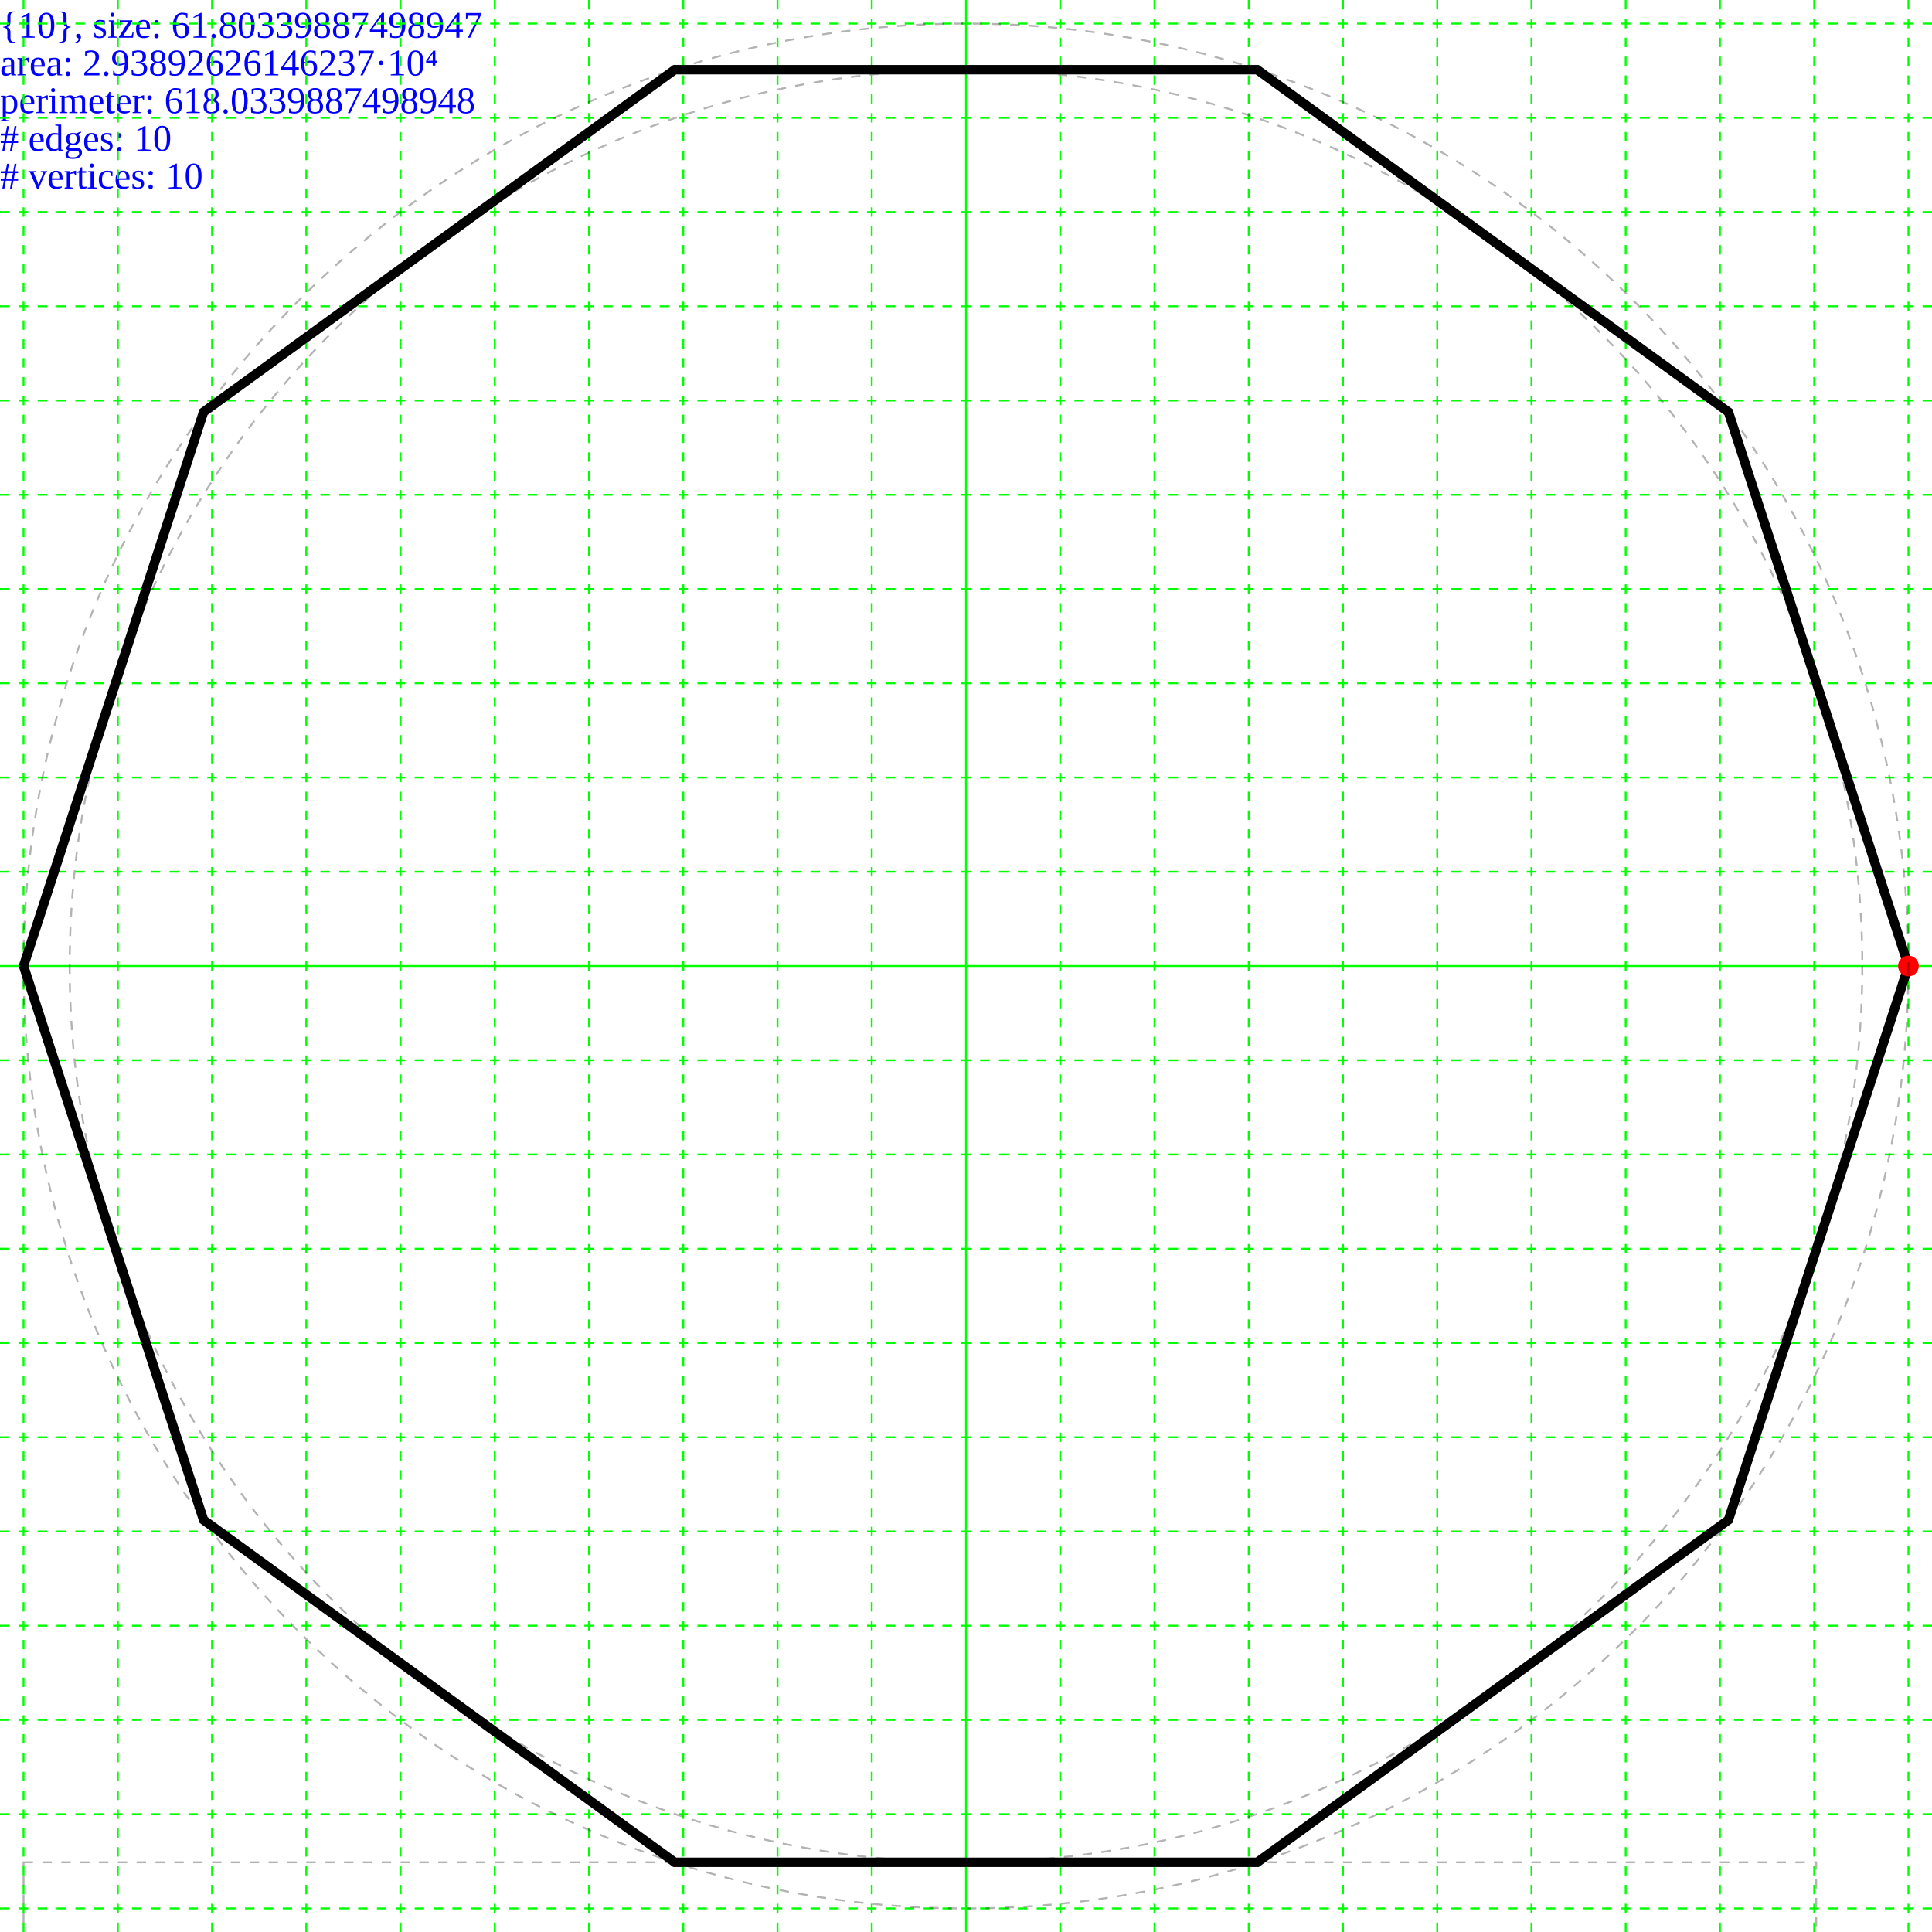
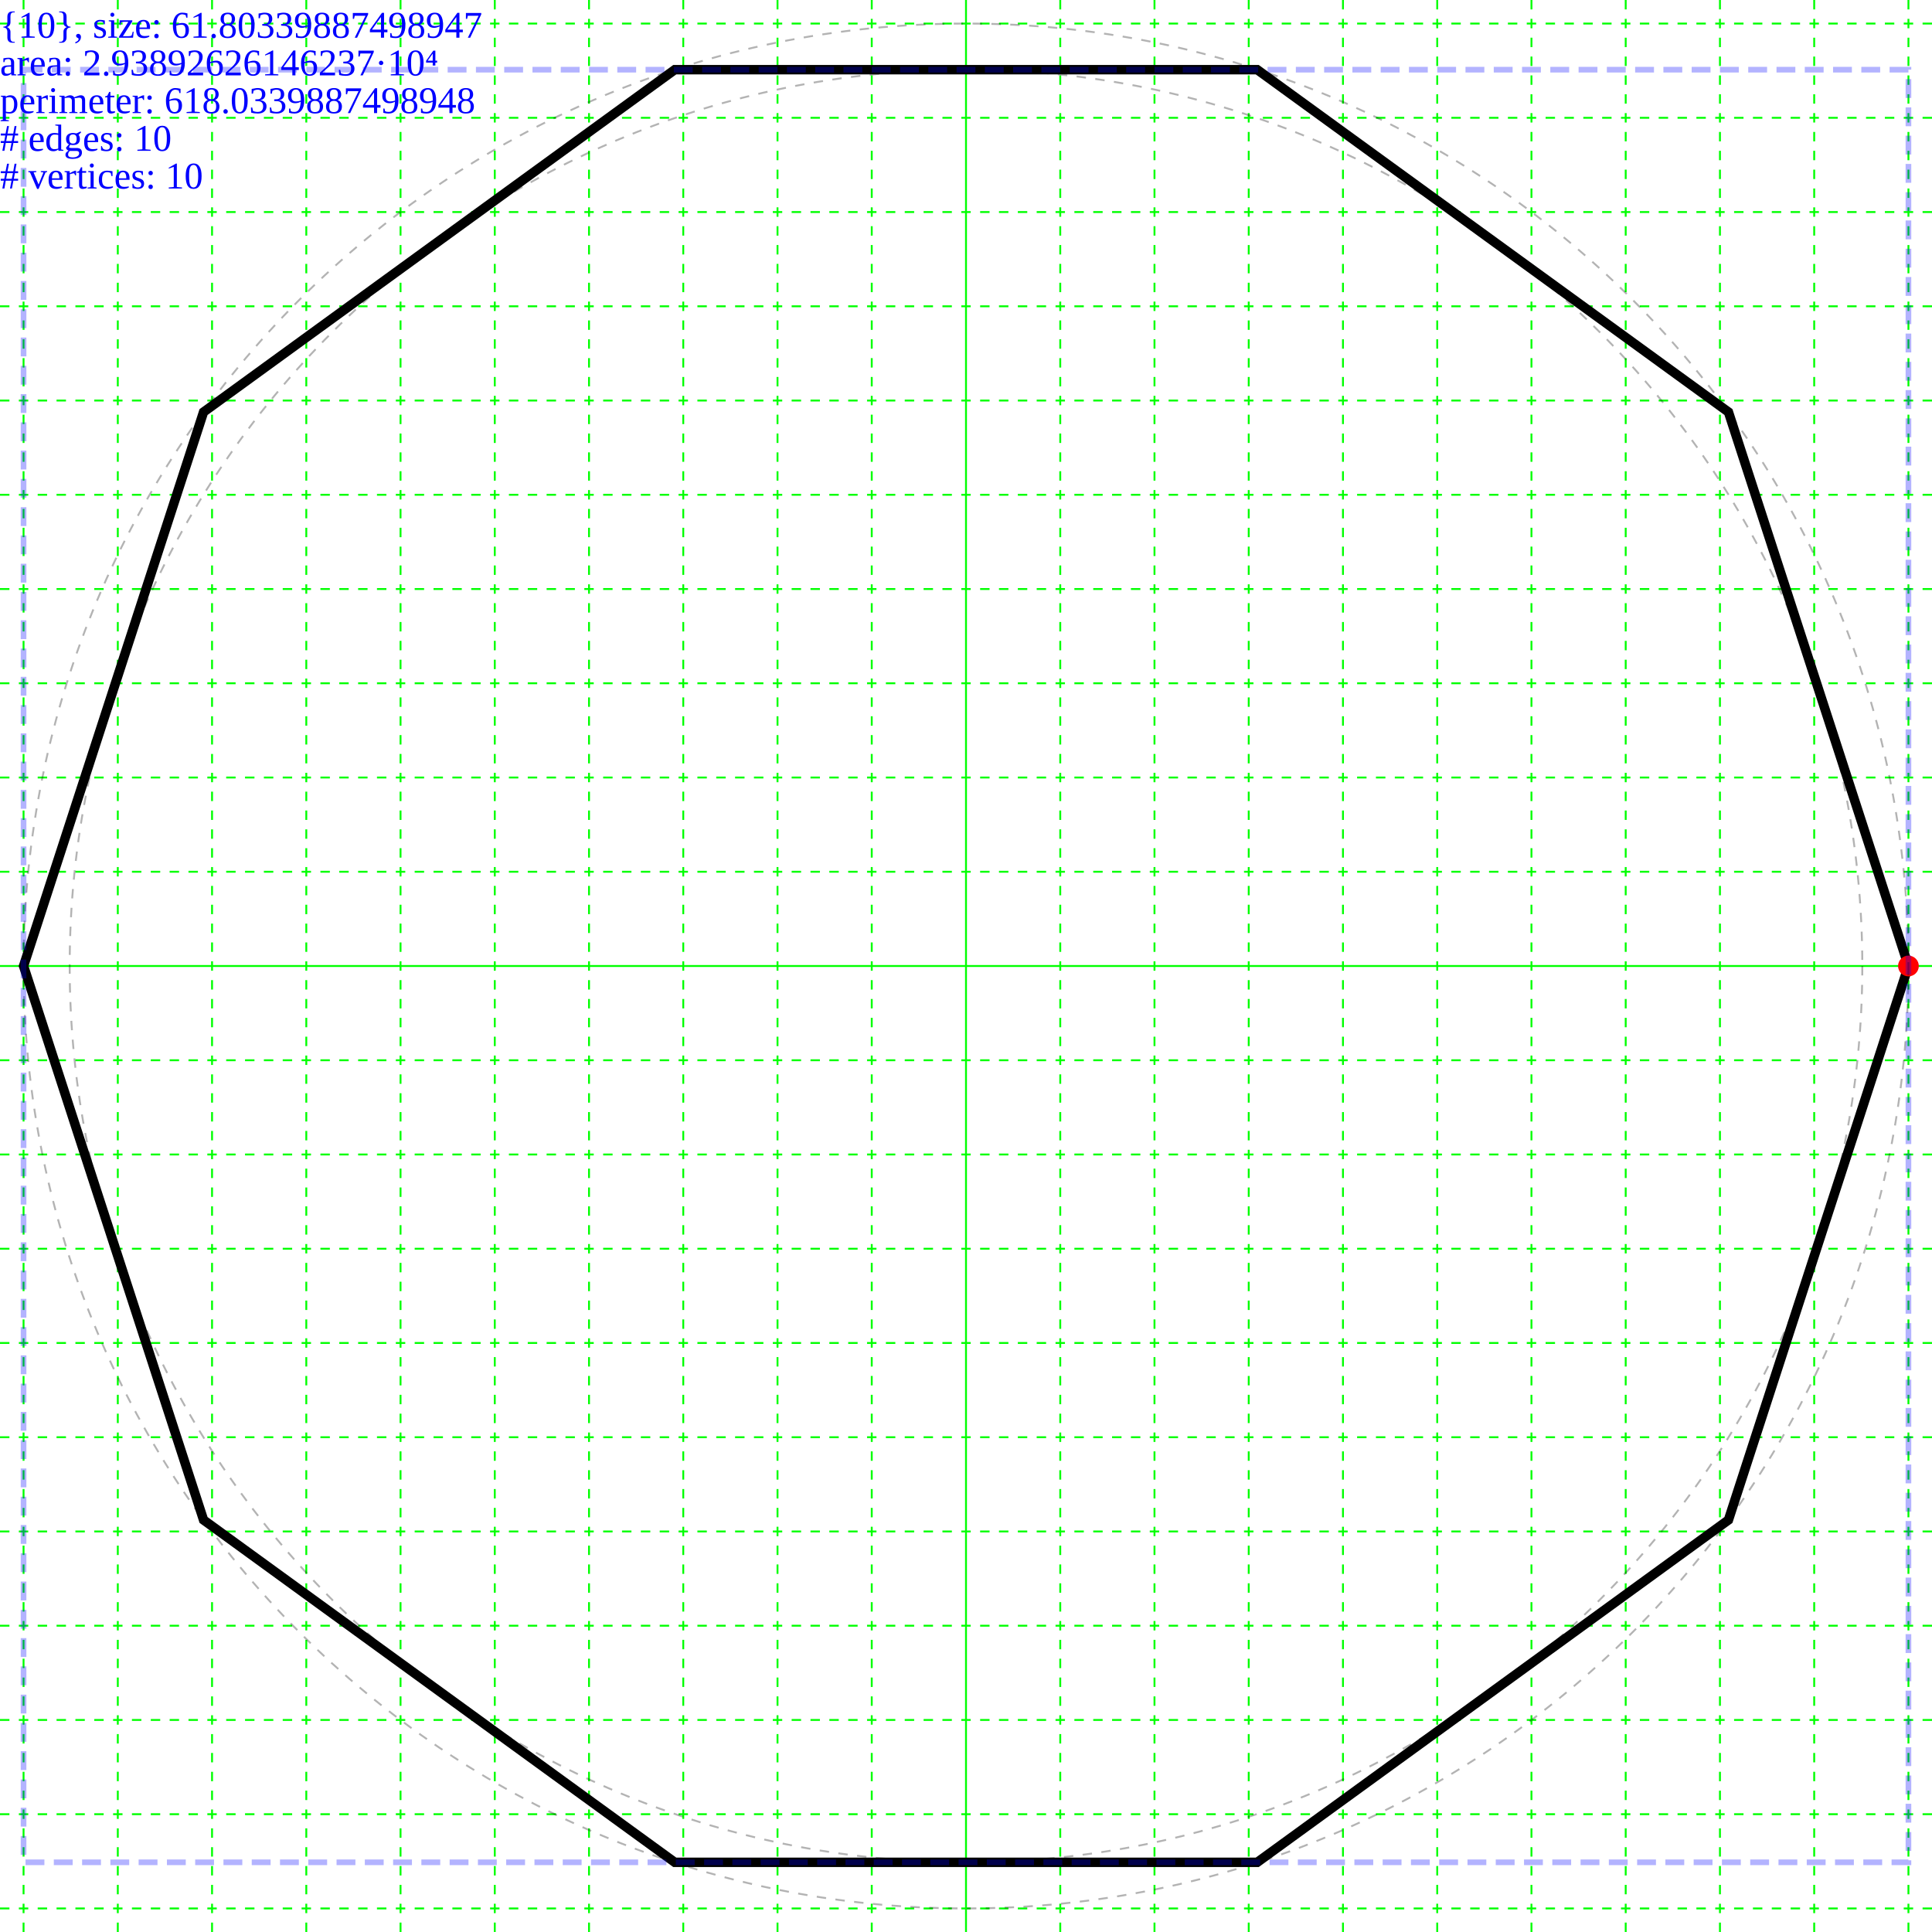
<svg xmlns="http://www.w3.org/2000/svg" height="205.0" width="205.0">
-   <g>
-     <text fill="blue" font-size="4.0" id="info" x="0" y="0">
-       <tspan dy="4.0" x="0">{10}, size: 61.80339887498947</tspan>
-       <tspan dy="4.0" x="0">area: 2.93892626146237·10⁴</tspan>
-       <tspan dy="4.0" x="0">perimeter: 618.0339887498948</tspan>
-       <tspan dy="4.0" x="0"># edges: 10</tspan>
-       <tspan dy="4.0" x="0"># vertices: 10</tspan>
-     </text>
-   </g>
  <g transform="translate(102.5,102.5)">
    <g id="grid">
      <line stroke="#00ff00" stroke-width="0.2" x1="0" x2="0" y1="-102.5" y2="102.5" />
      <line stroke="#00ff00" stroke-dasharray="1,1" stroke-width="0.2" x1="10.0" x2="10.0" y1="-102.5" y2="102.5" />
      <line stroke="#00ff00" stroke-dasharray="1,1" stroke-width="0.2" x1="-10.0" x2="-10.0" y1="-102.5" y2="102.5" />
      <line stroke="#00ff00" stroke-dasharray="1,1" stroke-width="0.2" x1="20.0" x2="20.0" y1="-102.5" y2="102.5" />
      <line stroke="#00ff00" stroke-dasharray="1,1" stroke-width="0.2" x1="-20.0" x2="-20.0" y1="-102.5" y2="102.5" />
      <line stroke="#00ff00" stroke-dasharray="1,1" stroke-width="0.2" x1="30.0" x2="30.0" y1="-102.5" y2="102.5" />
      <line stroke="#00ff00" stroke-dasharray="1,1" stroke-width="0.2" x1="-30.0" x2="-30.0" y1="-102.5" y2="102.5" />
      <line stroke="#00ff00" stroke-dasharray="1,1" stroke-width="0.2" x1="40.0" x2="40.0" y1="-102.5" y2="102.5" />
      <line stroke="#00ff00" stroke-dasharray="1,1" stroke-width="0.2" x1="-40.0" x2="-40.0" y1="-102.5" y2="102.5" />
      <line stroke="#00ff00" stroke-dasharray="1,1" stroke-width="0.2" x1="50.0" x2="50.0" y1="-102.5" y2="102.5" />
      <line stroke="#00ff00" stroke-dasharray="1,1" stroke-width="0.2" x1="-50.0" x2="-50.0" y1="-102.5" y2="102.5" />
      <line stroke="#00ff00" stroke-dasharray="1,1" stroke-width="0.2" x1="60.0" x2="60.0" y1="-102.5" y2="102.5" />
      <line stroke="#00ff00" stroke-dasharray="1,1" stroke-width="0.2" x1="-60.0" x2="-60.0" y1="-102.5" y2="102.5" />
      <line stroke="#00ff00" stroke-dasharray="1,1" stroke-width="0.2" x1="70.0" x2="70.0" y1="-102.5" y2="102.5" />
      <line stroke="#00ff00" stroke-dasharray="1,1" stroke-width="0.2" x1="-70.0" x2="-70.0" y1="-102.5" y2="102.5" />
      <line stroke="#00ff00" stroke-dasharray="1,1" stroke-width="0.2" x1="80.0" x2="80.0" y1="-102.5" y2="102.5" />
      <line stroke="#00ff00" stroke-dasharray="1,1" stroke-width="0.2" x1="-80.0" x2="-80.0" y1="-102.5" y2="102.5" />
      <line stroke="#00ff00" stroke-dasharray="1,1" stroke-width="0.2" x1="90.0" x2="90.0" y1="-102.5" y2="102.5" />
      <line stroke="#00ff00" stroke-dasharray="1,1" stroke-width="0.2" x1="-90.0" x2="-90.0" y1="-102.5" y2="102.5" />
      <line stroke="#00ff00" stroke-dasharray="1,1" stroke-width="0.2" x1="100.0" x2="100.0" y1="-102.5" y2="102.5" />
      <line stroke="#00ff00" stroke-dasharray="1,1" stroke-width="0.2" x1="-100.0" x2="-100.0" y1="-102.5" y2="102.5" />
      <line stroke="#00ff00" stroke-dasharray="1,1" stroke-width="0.2" x1="110.0" x2="110.0" y1="-102.5" y2="102.5" />
      <line stroke="#00ff00" stroke-dasharray="1,1" stroke-width="0.2" x1="-110.0" x2="-110.0" y1="-102.5" y2="102.5" />
      <line stroke="#00ff00" stroke-width="0.2" x1="-102.5" x2="102.5" y1="0" y2="0" />
      <line stroke="#00ff00" stroke-dasharray="1,1" stroke-width="0.2" x1="-102.5" x2="102.5" y1="10.0" y2="10.0" />
      <line stroke="#00ff00" stroke-dasharray="1,1" stroke-width="0.2" x1="-102.5" x2="102.5" y1="-10.0" y2="-10.0" />
      <line stroke="#00ff00" stroke-dasharray="1,1" stroke-width="0.2" x1="-102.5" x2="102.5" y1="20.0" y2="20.0" />
      <line stroke="#00ff00" stroke-dasharray="1,1" stroke-width="0.2" x1="-102.5" x2="102.5" y1="-20.0" y2="-20.0" />
      <line stroke="#00ff00" stroke-dasharray="1,1" stroke-width="0.2" x1="-102.5" x2="102.5" y1="30.0" y2="30.0" />
      <line stroke="#00ff00" stroke-dasharray="1,1" stroke-width="0.2" x1="-102.5" x2="102.5" y1="-30.0" y2="-30.0" />
      <line stroke="#00ff00" stroke-dasharray="1,1" stroke-width="0.2" x1="-102.5" x2="102.5" y1="40.0" y2="40.0" />
      <line stroke="#00ff00" stroke-dasharray="1,1" stroke-width="0.2" x1="-102.5" x2="102.5" y1="-40.0" y2="-40.0" />
      <line stroke="#00ff00" stroke-dasharray="1,1" stroke-width="0.2" x1="-102.5" x2="102.5" y1="50.0" y2="50.0" />
      <line stroke="#00ff00" stroke-dasharray="1,1" stroke-width="0.2" x1="-102.5" x2="102.5" y1="-50.0" y2="-50.0" />
      <line stroke="#00ff00" stroke-dasharray="1,1" stroke-width="0.2" x1="-102.5" x2="102.5" y1="60.0" y2="60.0" />
      <line stroke="#00ff00" stroke-dasharray="1,1" stroke-width="0.2" x1="-102.5" x2="102.5" y1="-60.0" y2="-60.0" />
      <line stroke="#00ff00" stroke-dasharray="1,1" stroke-width="0.2" x1="-102.5" x2="102.5" y1="70.0" y2="70.0" />
      <line stroke="#00ff00" stroke-dasharray="1,1" stroke-width="0.2" x1="-102.5" x2="102.5" y1="-70.0" y2="-70.0" />
      <line stroke="#00ff00" stroke-dasharray="1,1" stroke-width="0.2" x1="-102.5" x2="102.5" y1="80.0" y2="80.0" />
      <line stroke="#00ff00" stroke-dasharray="1,1" stroke-width="0.2" x1="-102.5" x2="102.5" y1="-80.0" y2="-80.0" />
      <line stroke="#00ff00" stroke-dasharray="1,1" stroke-width="0.2" x1="-102.5" x2="102.5" y1="90.0" y2="90.0" />
      <line stroke="#00ff00" stroke-dasharray="1,1" stroke-width="0.2" x1="-102.5" x2="102.5" y1="-90.0" y2="-90.0" />
      <line stroke="#00ff00" stroke-dasharray="1,1" stroke-width="0.2" x1="-102.5" x2="102.5" y1="100.0" y2="100.0" />
      <line stroke="#00ff00" stroke-dasharray="1,1" stroke-width="0.2" x1="-102.5" x2="102.5" y1="-100.0" y2="-100.0" />
      <line stroke="#00ff00" stroke-dasharray="1,1" stroke-width="0.2" x1="-102.5" x2="102.5" y1="110.0" y2="110.0" />
      <line stroke="#00ff00" stroke-dasharray="1,1" stroke-width="0.2" x1="-102.5" x2="102.5" y1="-110.0" y2="-110.0" />
      <line stroke="#00ff00" stroke-dasharray="1,1" stroke-width="0.2" x1="-102.5" x2="102.5" y1="120.0" y2="120.0" />
      <line stroke="#00ff00" stroke-dasharray="1,1" stroke-width="0.2" x1="-102.5" x2="102.5" y1="-120.0" y2="-120.0" />
      <line stroke="#00ff00" stroke-dasharray="1,1" stroke-width="0.2" x1="-102.5" x2="102.5" y1="130.0" y2="130.0" />
      <line stroke="#00ff00" stroke-dasharray="1,1" stroke-width="0.2" x1="-102.5" x2="102.5" y1="-130.0" y2="-130.0" />
      <line stroke="#00ff00" stroke-dasharray="1,1" stroke-width="0.2" x1="-102.5" x2="102.5" y1="140.0" y2="140.0" />
      <line stroke="#00ff00" stroke-dasharray="1,1" stroke-width="0.2" x1="-102.5" x2="102.5" y1="-140.0" y2="-140.0" />
      <line stroke="#00ff00" stroke-dasharray="1,1" stroke-width="0.2" x1="-102.5" x2="102.5" y1="150.0" y2="150.0" />
      <line stroke="#00ff00" stroke-dasharray="1,1" stroke-width="0.2" x1="-102.5" x2="102.5" y1="-150.0" y2="-150.0" />
      <line stroke="#00ff00" stroke-dasharray="1,1" stroke-width="0.2" x1="-102.5" x2="102.5" y1="160.0" y2="160.0" />
      <line stroke="#00ff00" stroke-dasharray="1,1" stroke-width="0.2" x1="-102.5" x2="102.5" y1="-160.0" y2="-160.0" />
      <line stroke="#00ff00" stroke-dasharray="1,1" stroke-width="0.2" x1="-102.5" x2="102.5" y1="170.0" y2="170.0" />
      <line stroke="#00ff00" stroke-dasharray="1,1" stroke-width="0.2" x1="-102.5" x2="102.5" y1="-170.0" y2="-170.0" />
      <line stroke="#00ff00" stroke-dasharray="1,1" stroke-width="0.2" x1="-102.5" x2="102.5" y1="180.0" y2="180.0" />
      <line stroke="#00ff00" stroke-dasharray="1,1" stroke-width="0.2" x1="-102.5" x2="102.5" y1="-180.0" y2="-180.0" />
      <line stroke="#00ff00" stroke-dasharray="1,1" stroke-width="0.2" x1="-102.5" x2="102.5" y1="190.0" y2="190.0" />
      <line stroke="#00ff00" stroke-dasharray="1,1" stroke-width="0.2" x1="-102.5" x2="102.5" y1="-190.0" y2="-190.0" />
      <line stroke="#00ff00" stroke-dasharray="1,1" stroke-width="0.2" x1="-102.5" x2="102.5" y1="200.0" y2="200.0" />
      <line stroke="#00ff00" stroke-dasharray="1,1" stroke-width="0.2" x1="-102.5" x2="102.5" y1="-200.0" y2="-200.0" />
      <line stroke="#00ff00" stroke-dasharray="1,1" stroke-width="0.2" x1="-102.5" x2="102.5" y1="210.0" y2="210.0" />
      <line stroke="#00ff00" stroke-dasharray="1,1" stroke-width="0.2" x1="-102.5" x2="102.5" y1="-210.0" y2="-210.0" />
    </g>
    <g>
      <polygon fill="none" points="100,0.0 80.902,58.779 30.902,95.106 -30.902,95.106 -80.902,58.779 -100,1.224646799147353E-14 -80.902,-58.779 -30.902,-95.106 30.902,-95.106 80.902,-58.779" stroke="black" stroke-width="1" />
      <circle cx="100" cy="0.0" fill="#ff0000" r="1.1" />
      <circle fill="none" r="95.106" stroke="black" stroke-dasharray="1,1" stroke-opacity="0.3" stroke-width="0.2" />
      <circle fill="none" r="100" stroke="black" stroke-dasharray="1,1" stroke-opacity="0.3" stroke-width="0.2" />
-       <rect fill="none" height="200" stroke="black" stroke-dasharray="1,1" stroke-opacity="0.3" stroke-width="0.2" width="190.211" x="-100" y="95.106" />
+       <rect fill="none" height="190.211" stroke="blue" stroke-dasharray="2,1" stroke-opacity="0.3" stroke-width="0.6" width="200" x="-100" y="-95.106" />
    </g>
  </g>
+   <g>
+     <text fill="blue" font-size="4.0" id="info" x="0" y="0">
+       <tspan dy="4.0" x="0">{10}, size: 61.80339887498947</tspan>
+       <tspan dy="4.0" x="0">area: 2.93892626146237·10⁴</tspan>
+       <tspan dy="4.0" x="0">perimeter: 618.0339887498948</tspan>
+       <tspan dy="4.0" x="0"># edges: 10</tspan>
+       <tspan dy="4.0" x="0"># vertices: 10</tspan>
+     </text>
+   </g>
</svg>
